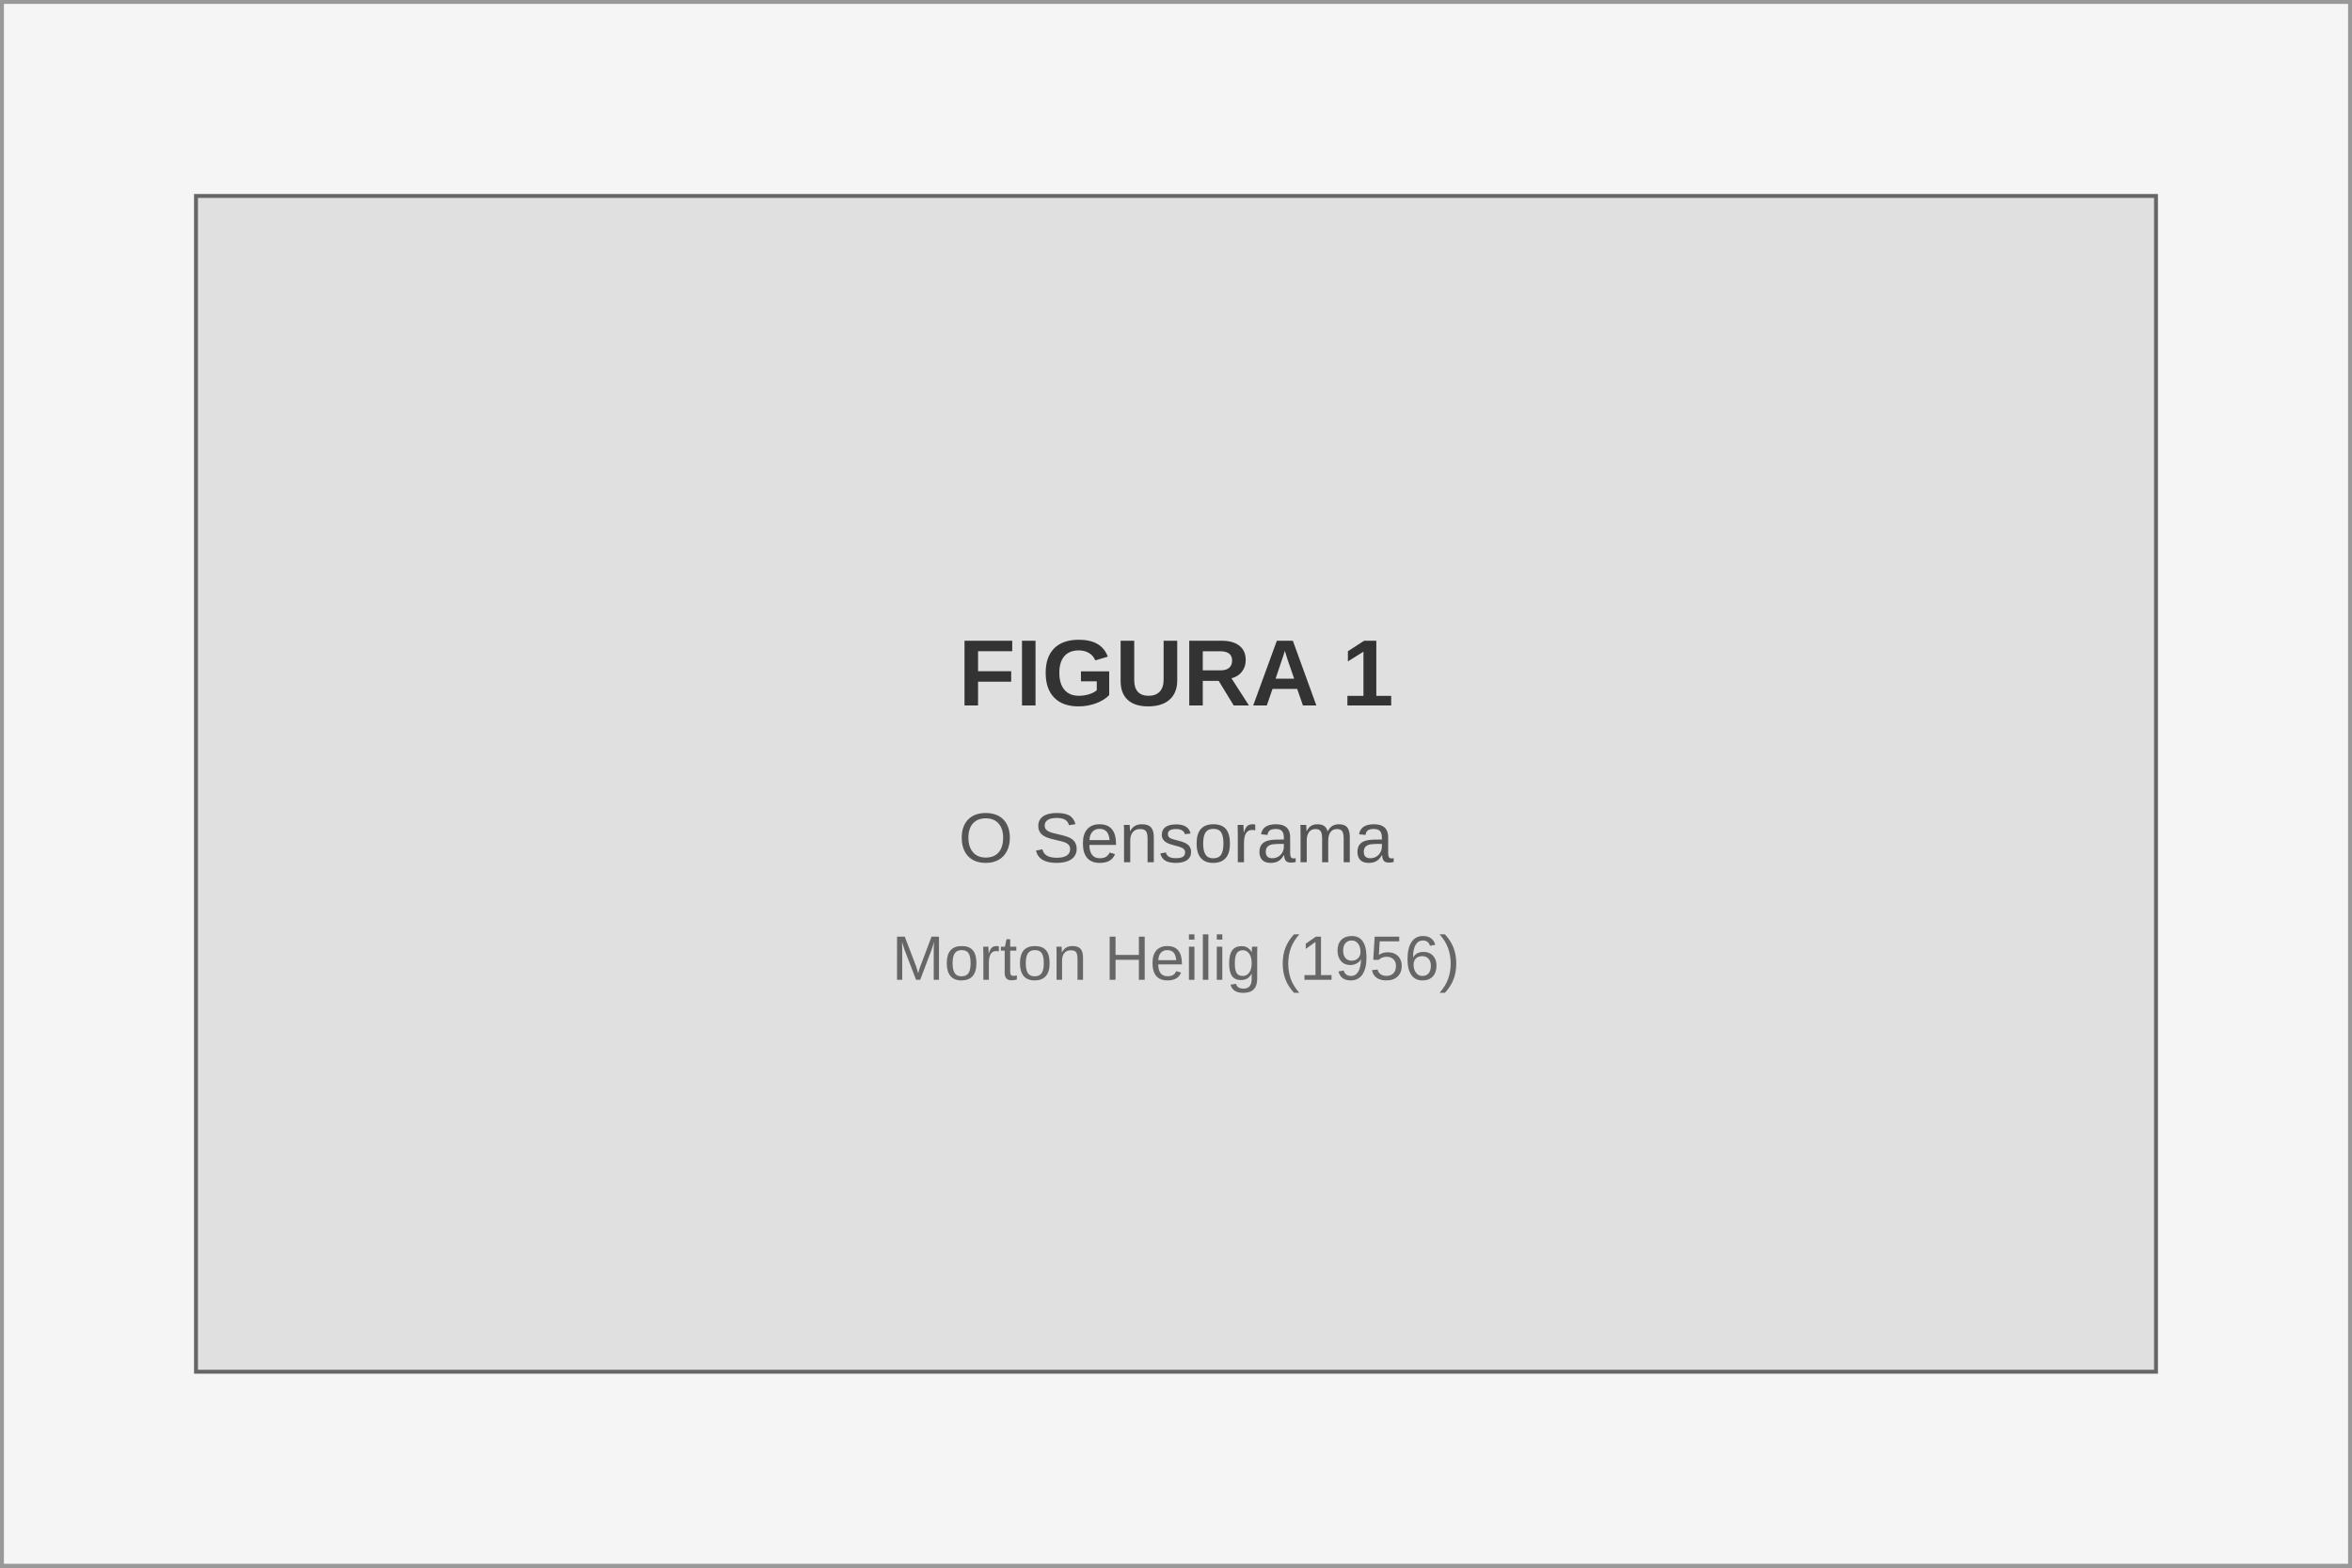
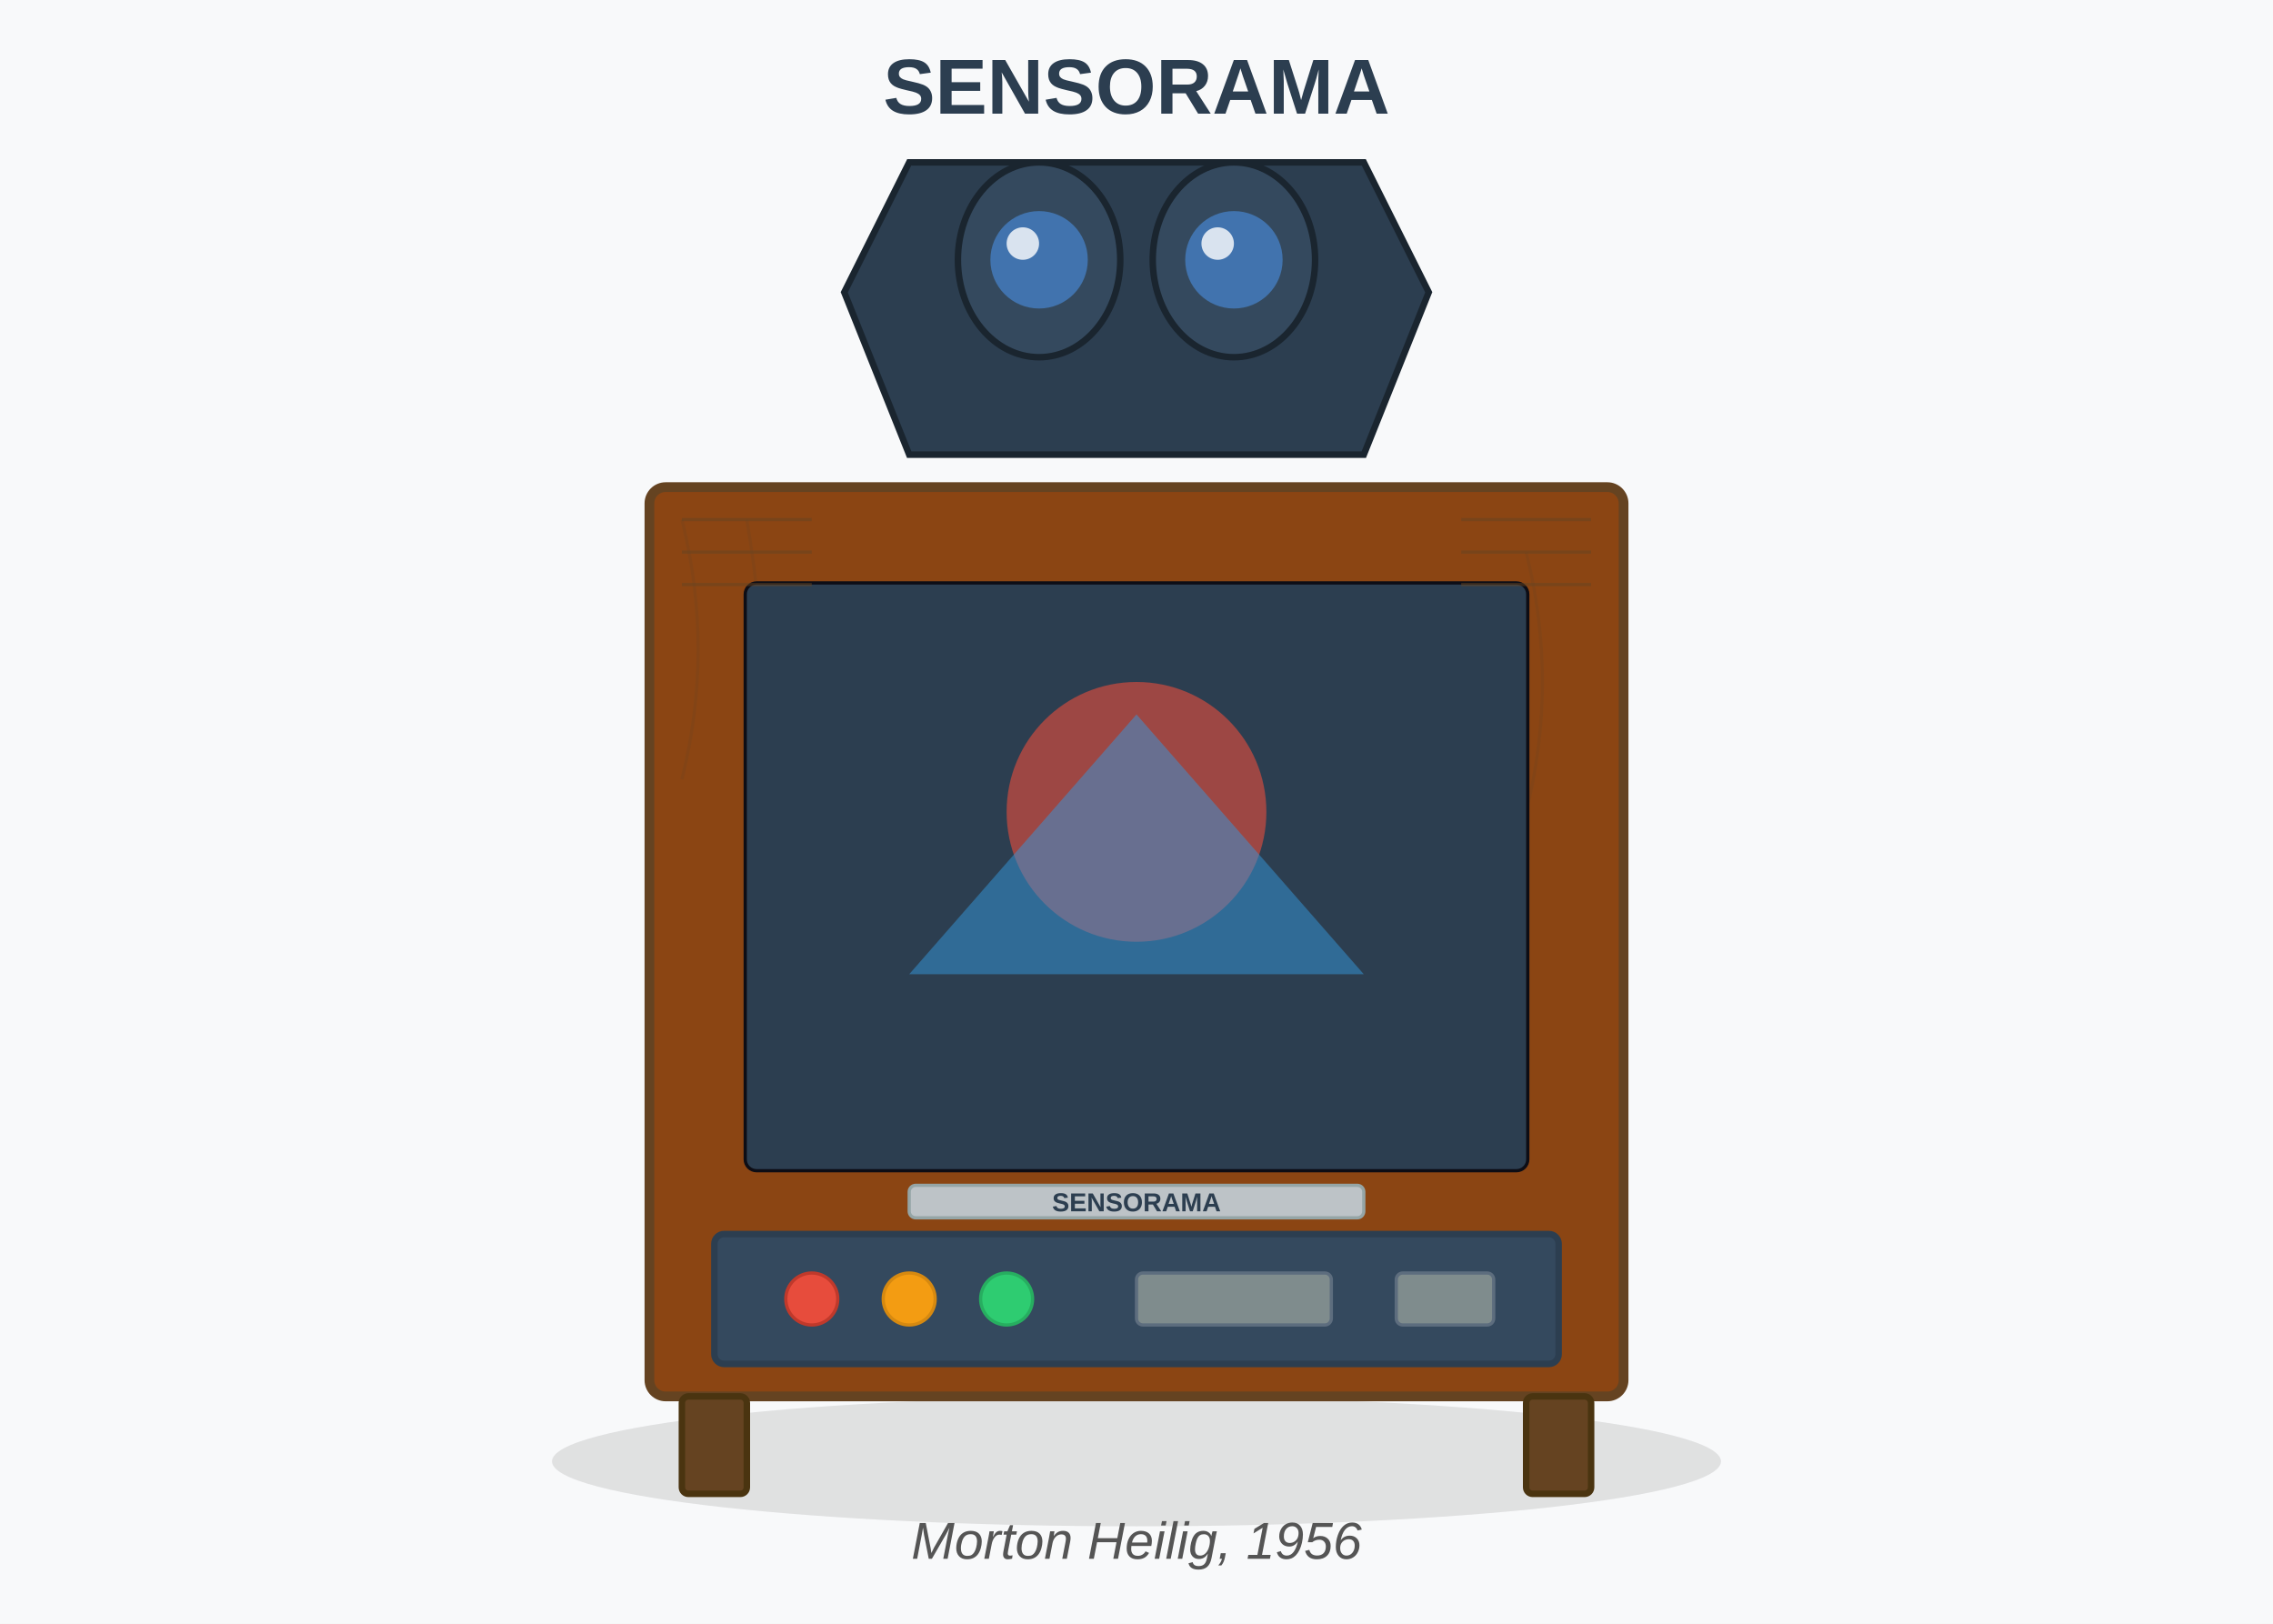
- <svg xmlns="http://www.w3.org/2000/svg" width="600" height="400">
-   <rect width="600" height="400" fill="#f5f5f5" stroke="#999" stroke-width="2" />
-   <rect x="50" y="50" width="500" height="300" fill="#e0e0e0" stroke="#666" stroke-width="1" />
-   <text x="300" y="180" font-family="Arial, sans-serif" font-size="24" font-weight="bold" text-anchor="middle" fill="#333">FIGURA 1</text>
-   <text x="300" y="220" font-family="Arial, sans-serif" font-size="18" text-anchor="middle" fill="#555">O Sensorama</text>
-   <text x="300" y="250" font-family="Arial, sans-serif" font-size="16" text-anchor="middle" fill="#666">Morton Heilig (1956)</text>
+ <svg xmlns="http://www.w3.org/2000/svg" width="700" height="500">
+   <rect width="700" height="500" fill="#f8f9fa" />
+   <ellipse cx="350" cy="450" rx="180" ry="20" fill="#000000" opacity="0.1" />
+   <rect x="200" y="150" width="300" height="280" fill="#8B4513" stroke="#654321" stroke-width="3" rx="5" />
+   <g opacity="0.2">
+     <path d="M 210 160 Q 220 200 210 240" stroke="#654321" stroke-width="1" fill="none" />
+     <path d="M 230 160 Q 240 220 230 260" stroke="#654321" stroke-width="1" fill="none" />
+     <path d="M 470 170 Q 480 210 470 250" stroke="#654321" stroke-width="1" fill="none" />
+   </g>
+   <path d="M 280 140 L 420 140 L 440 90 L 420 50 L 280 50 L 260 90 Z" fill="#2c3e50" stroke="#1a252f" stroke-width="2" />
+   <g>
+     <ellipse cx="320" cy="80" rx="25" ry="30" fill="#34495e" stroke="#1a252f" stroke-width="2" />
+     <ellipse cx="380" cy="80" rx="25" ry="30" fill="#34495e" stroke="#1a252f" stroke-width="2" />
+     <circle cx="320" cy="80" r="15" fill="#4a90e2" opacity="0.6" />
+     <circle cx="380" cy="80" r="15" fill="#4a90e2" opacity="0.6" />
+     <circle cx="315" cy="75" r="5" fill="#ffffff" opacity="0.8" />
+     <circle cx="375" cy="75" r="5" fill="#ffffff" opacity="0.8" />
+   </g>
+   <rect x="230" y="180" width="240" height="180" fill="#1a1a2a" stroke="#0d0d15" stroke-width="2" rx="3" />
+   <g clip-path="url(#screenClip)">
+     <defs>
+       <clipPath id="screenClip">
+         <rect x="230" y="180" width="240" height="180" rx="3" />
+       </clipPath>
+     </defs>
+     <rect x="230" y="180" width="240" height="180" fill="#2c3e50" />
+     <circle cx="350" cy="250" r="40" fill="#e74c3c" opacity="0.6" />
+     <polygon points="280,300 350,220 420,300" fill="#3498db" opacity="0.5" />
+   </g>
+   <rect x="220" y="380" width="260" height="40" fill="#34495e" stroke="#2c3e50" stroke-width="2" rx="3" />
+   <g>
+     <circle cx="250" cy="400" r="8" fill="#e74c3c" stroke="#c0392b" stroke-width="1" />
+     <circle cx="280" cy="400" r="8" fill="#f39c12" stroke="#d68910" stroke-width="1" />
+     <circle cx="310" cy="400" r="8" fill="#2ecc71" stroke="#27ae60" stroke-width="1" />
+     <rect x="350" y="392" width="60" height="16" fill="#7f8c8d" stroke="#5d6d7e" stroke-width="1" rx="2" />
+     <rect x="430" y="392" width="30" height="16" fill="#7f8c8d" stroke="#5d6d7e" stroke-width="1" rx="2" />
+   </g>
+   <g fill="#654321" stroke="#4a3410" stroke-width="2">
+     <rect x="210" y="430" width="20" height="30" rx="2" />
+     <rect x="470" y="430" width="20" height="30" rx="2" />
+   </g>
+   <g stroke="#654321" stroke-width="1" opacity="0.5">
+     <line x1="210" y1="160" x2="250" y2="160" />
+     <line x1="210" y1="170" x2="250" y2="170" />
+     <line x1="210" y1="180" x2="250" y2="180" />
+     <line x1="450" y1="160" x2="490" y2="160" />
+     <line x1="450" y1="170" x2="490" y2="170" />
+     <line x1="450" y1="180" x2="490" y2="180" />
+   </g>
+   <rect x="280" y="365" width="140" height="10" fill="#bdc3c7" stroke="#95a5a6" stroke-width="1" rx="2" />
+   <text x="350" y="373" font-family="Arial, sans-serif" font-size="8" font-weight="bold" text-anchor="middle" fill="#2c3e50">SENSORAMA</text>
+   <text x="350" y="35" font-family="Arial, sans-serif" font-size="24" font-weight="bold" text-anchor="middle" fill="#2c3e50">SENSORAMA</text>
+   <text x="350" y="480" font-family="Arial, sans-serif" font-size="16" text-anchor="middle" fill="#555" font-style="italic">Morton Heilig, 1956</text>
</svg>
